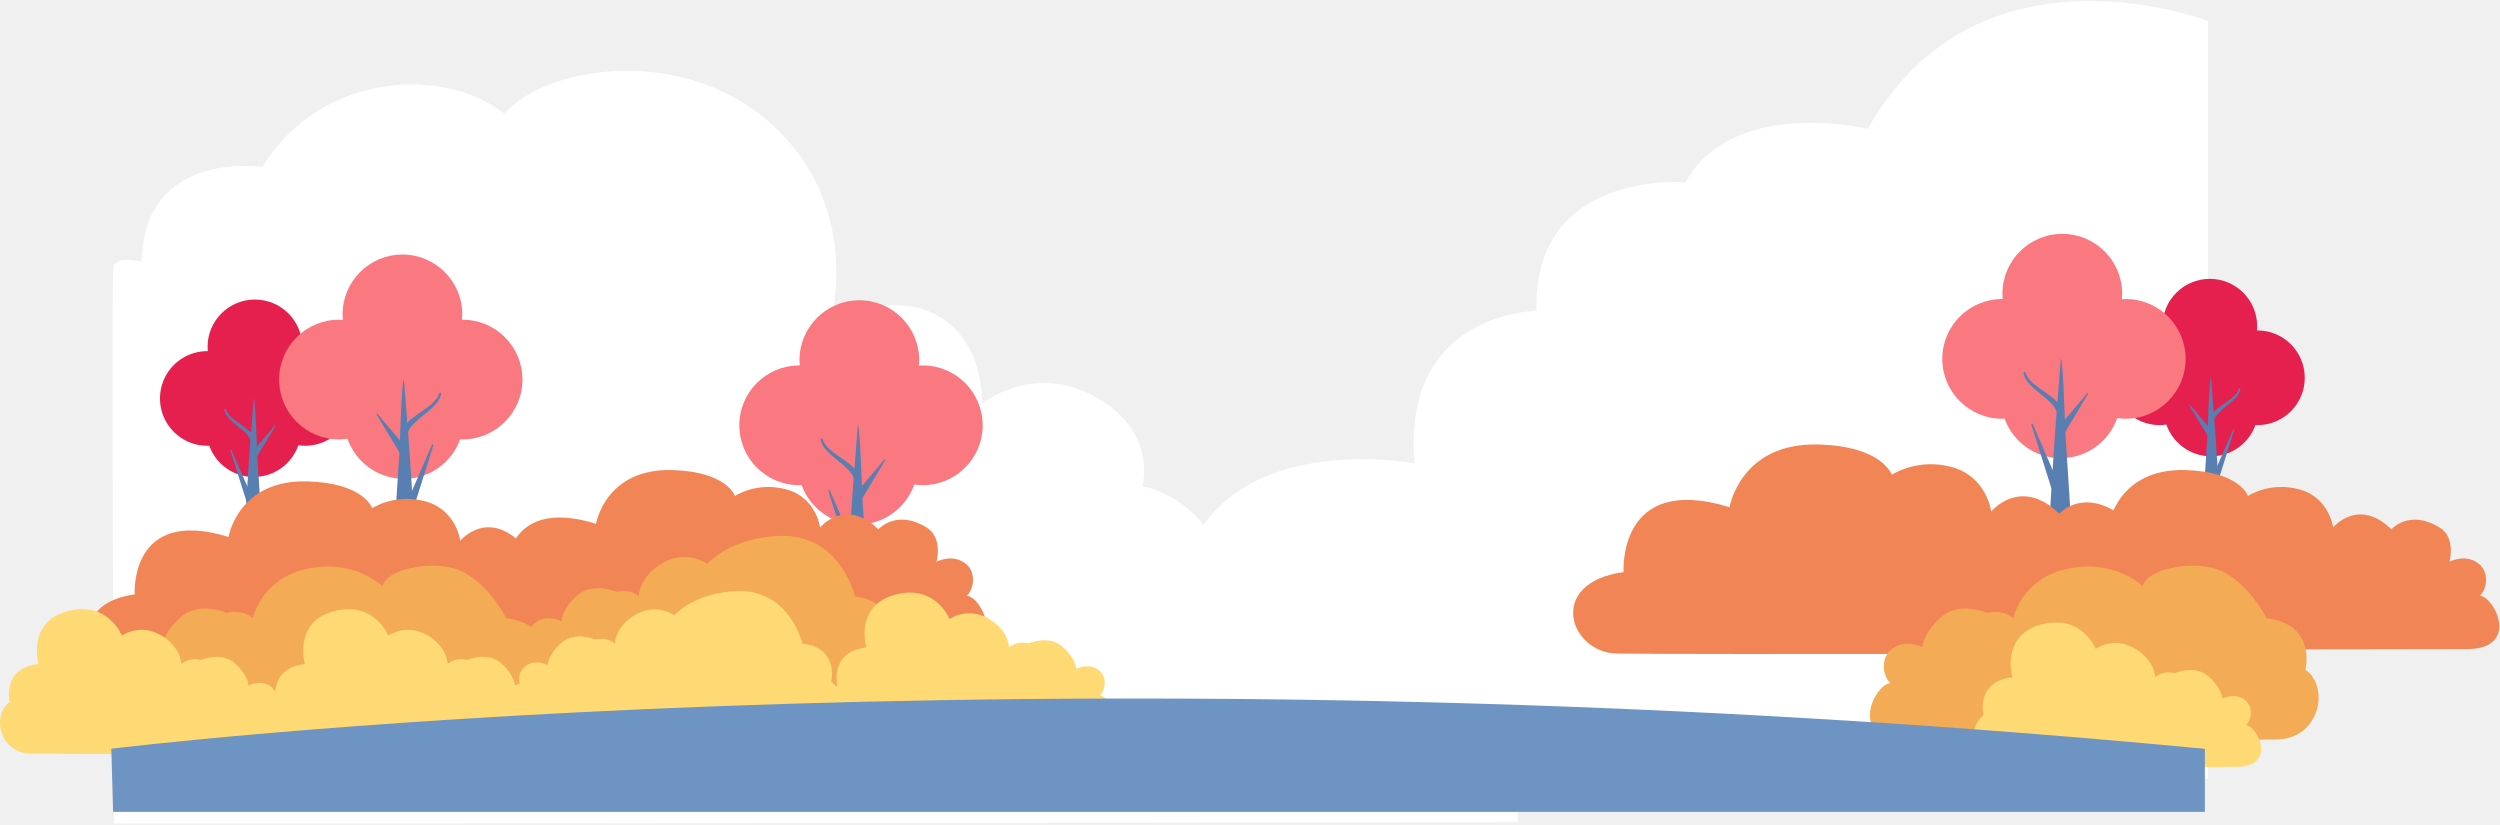
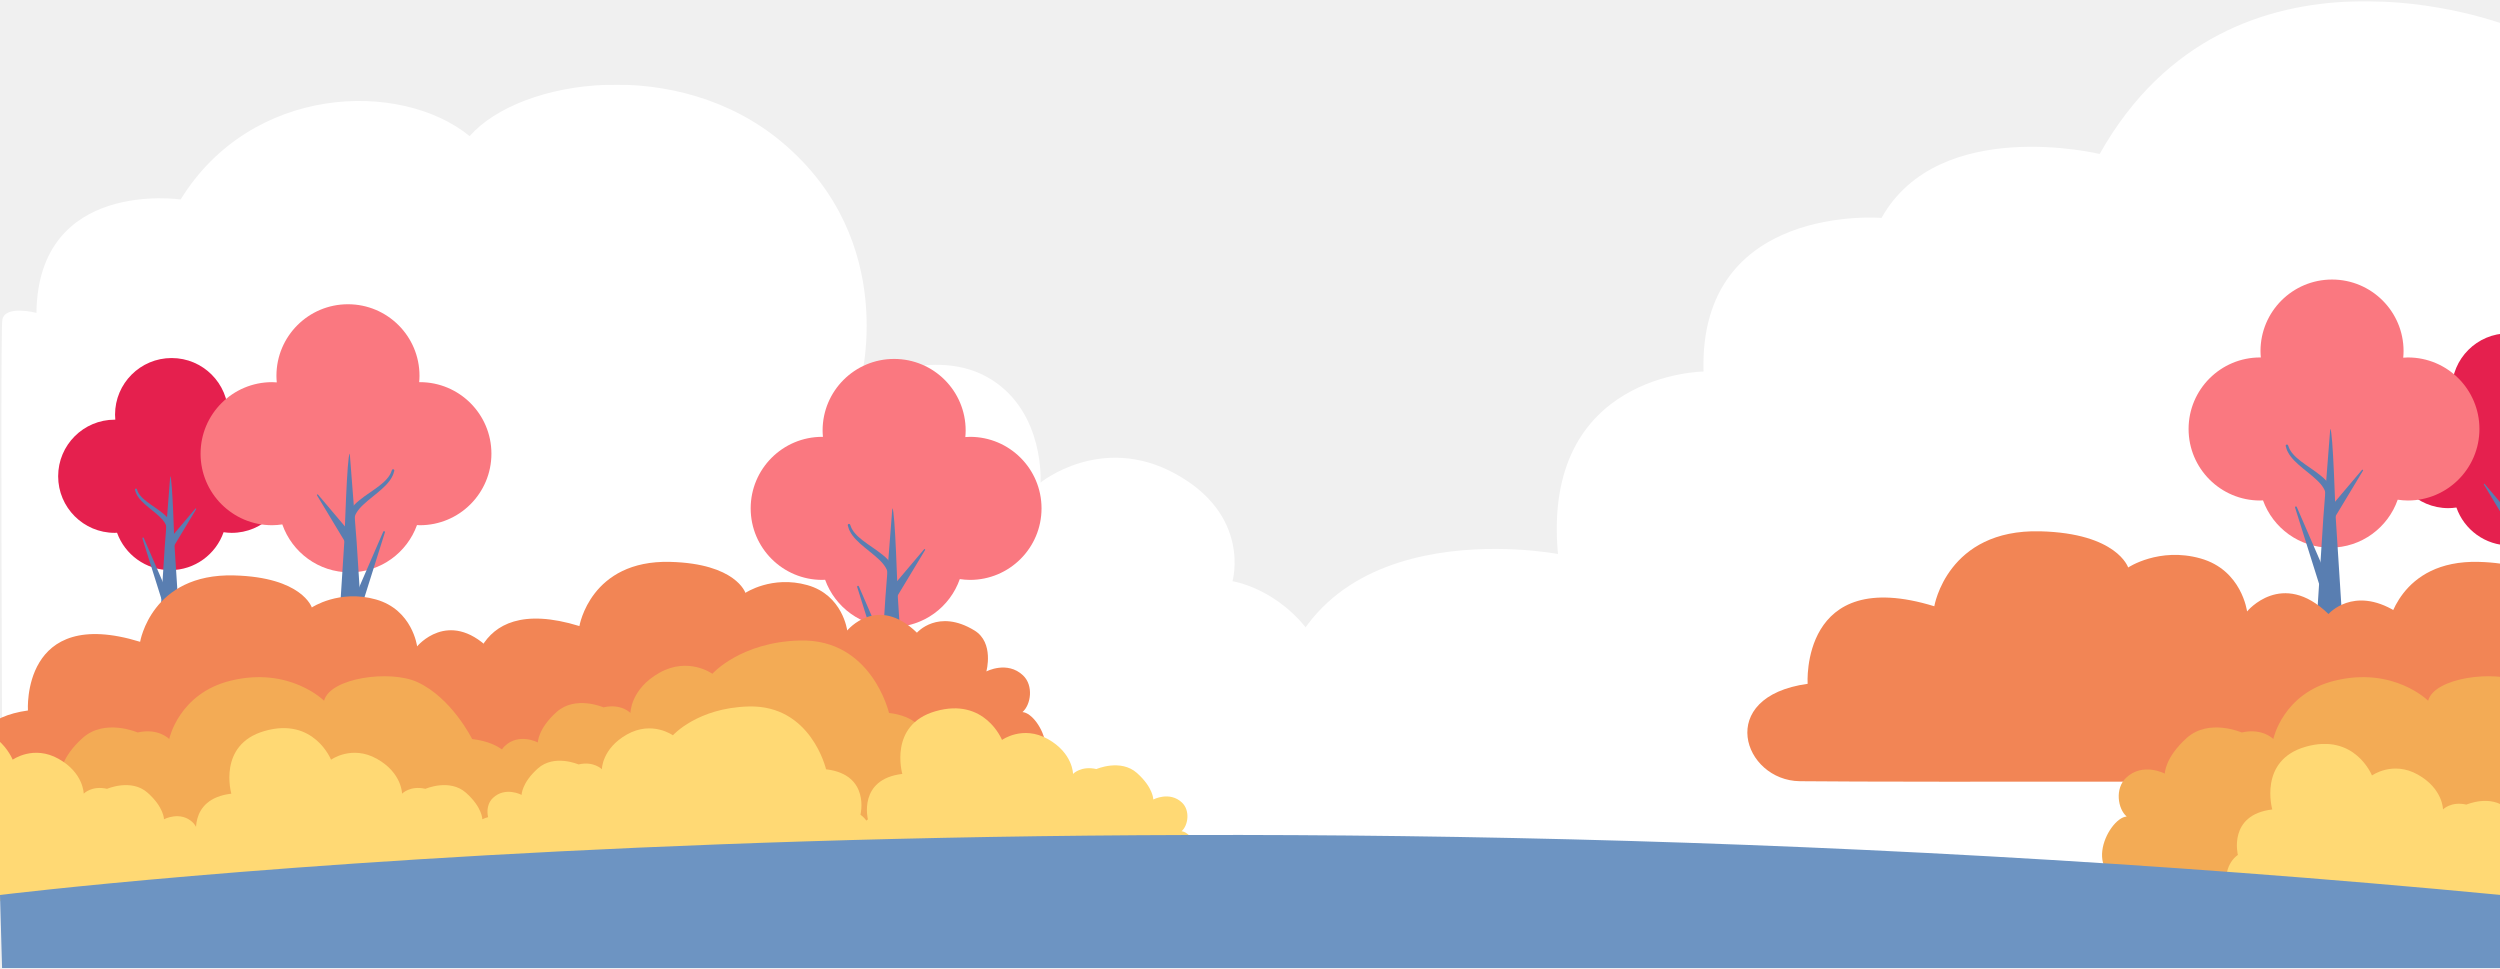
- <svg xmlns="http://www.w3.org/2000/svg" xmlns:xlink="http://www.w3.org/1999/xlink" width="2448" height="807" viewBox="0 0 2448 807">
+ <svg xmlns="http://www.w3.org/2000/svg" xmlns:xlink="http://www.w3.org/1999/xlink" width="2048px" height="793px" viewBox="0 0 2048 793" version="1.1">
  <defs>
-     <path id="prefix__a" d="M0.488 0.465L1114.15 0.465 1114.15 762.204 0.488 762.204z" />
-     <path id="prefix__c" d="M0 0.813L1378.603 0.813 1378.603 738 0 738z" />
-     <path id="prefix__e" d="M0 0.251L281.408 0.251 281.408 142.07 0 142.07z" />
-     <path id="prefix__g" d="M0.734 0.181L282.142 0.181 282.142 142 0.734 142z" />
+     <rect id="path-1" x="0" y="0" width="2048" height="793" />
+     <polygon id="path-3" points="0.488 0.465 1114.15 0.465 1114.15 762.204 0.488 762.204" />
+     <polygon id="path-5" points="0 0.813 1378.603 0.813 1378.603 738 0 738" />
+     <polygon id="path-7" points="0 0.251 281.408 0.251 281.408 142.07 0 142.07" />
+     <polygon id="path-9" points="0.734 0.181 282.142 0.181 282.142 142 0.734 142" />
  </defs>
-   <g fill="none" fill-rule="evenodd">
-     <g>
-       <g transform="translate(110) translate(938 .535)">
-         <mask id="prefix__b" fill="#fff">
-           <use xlink:href="#prefix__a" />
-         </mask>
-         <path fill="#FFF" d="M1114.15 20.102s-224.733-87.077-333.11 105.5c0 0-131.534-31.808-178.69 52.384 0 0-149.75-12.498-145.825 125.844 0 0-132.835 1.134-119.238 149.49 0 0-214.04-41.31-233.918 135.949 0 0-119.908 1.464-100.822 95.433l26.572 76.053 1085.031 1.449V20.102z" mask="url(#prefix__b)" />
-       </g>
-       <g transform="translate(110) translate(0 68.535)">
-         <mask id="prefix__d" fill="#fff">
-           <use xlink:href="#prefix__c" />
-         </mask>
-         <path fill="#FFF" d="M1242.567 475.776c-67.687-35.834-137.364-37.825-169.179-24.073-27.274-38.576-64.742-44.087-64.742-44.087s15.716-53.947-47.033-88.174c-60.619-33.065-110.199 7.348-110.199 7.348s3.656-56.946-40.431-84.5c-46.236-28.898-107.552 3.674-107.552 3.674s33.478-116.584-64.07-198.206c-84.593-70.781-213.678-52.423-255.614-4.794C326.977-3.182 205.016.717 146.974 94.874c0 0-116.792-17.254-118.119 92.902 0 0-25.217-6.635-27.871 5.309C-1.67 205.03 1.886 738 1.886 738h313.216l1060.847-1.433 2.654-123.212s-51.401-92.773-136.036-137.58" mask="url(#prefix__d)" />
+   <g id="Page-1" stroke="none" stroke-width="1" fill="none" fill-rule="evenodd">
+     <g id="bg" transform="translate(-2080, -1024)">
+       <g id="bg_grove_web" transform="translate(2080, 1024)">
+         <g id="bg">
+           <mask id="mask-2" fill="white">
+             <use xlink:href="#path-1" />
+           </mask>
+           <g id="Mask" />
+           <g mask="url(#mask-2)">
+             <g transform="translate(-109, 0)">
+               <g id="-img/natural/cloud_big/web" fill="none" transform="translate(110, 0)" stroke-width="1">
+                 <g id="-cloud_big">
+                   <g id="Group-3" transform="translate(938, 0.535)">
+                     <mask id="mask-4" fill="white">
+                       <use xlink:href="#path-3" />
+                     </mask>
+                     <g id="Clip-2" />
+                     <path d="M1114.15,20.102 C1114.15,20.102 889.417,-66.975 781.04,125.603 C781.04,125.603 649.506,93.794 602.35,177.986 C602.35,177.986 452.6,165.488 456.525,303.83 C456.525,303.83 323.69,304.964 337.287,453.321 C337.287,453.321 123.247,412.011 103.369,589.269 C103.369,589.269 -16.539,590.733 2.547,684.702 L29.119,760.755 L1114.15,762.204 L1114.15,20.102 Z" id="Fill-1" fill="#FFFFFF" mask="url(#mask-4)" />
+                   </g>
+                   <g id="Group-6" transform="translate(0, 68.535)">
+                     <mask id="mask-6" fill="white">
+                       <use xlink:href="#path-5" />
+                     </mask>
+                     <g id="Clip-5" />
+                     <path d="M1242.567,475.776 C1174.88,439.942 1105.203,437.951 1073.388,451.703 C1046.114,413.127 1008.646,407.616 1008.646,407.616 C1008.646,407.616 1024.362,353.669 961.613,319.442 C900.994,286.377 851.414,326.79 851.414,326.79 C851.414,326.79 855.07,269.844 810.983,242.29 C764.747,213.392 703.431,245.964 703.431,245.964 C703.431,245.964 736.909,129.38 639.361,47.758 C554.768,-23.023 425.683,-4.665 383.747,42.964 C326.977,-3.182 205.016,0.717 146.974,94.874 C146.974,94.874 30.182,77.62 28.855,187.776 C28.855,187.776 3.638,181.141 0.984,193.085 C-1.67,205.03 1.886,738.001 1.886,738.001 L315.102,738.001 L1375.949,736.568 L1378.603,613.356 C1378.603,613.356 1327.202,520.583 1242.567,475.776" id="Fill-4" fill="#FFFFFF" mask="url(#mask-6)" />
+                   </g>
+                 </g>
+               </g>
+               <g id="img/natural/grove/web" fill="none" transform="translate(0, 229)" stroke-width="1">
+                 <g id="grove">
+                   <path d="M202.999,114.796 C203.154,114.796 203.304,114.817 203.459,114.817 C203.338,113.448 203.249,112.066 203.249,110.661 C203.249,85.057 224.005,64.301 249.609,64.301 C275.213,64.301 295.969,85.057 295.969,110.661 C295.969,112.109 295.883,113.533 295.753,114.947 C296.759,114.885 297.761,114.796 298.781,114.796 C324.385,114.796 345.141,135.552 345.141,161.155 C345.141,186.759 324.385,207.515 298.781,207.515 C296.53,207.515 294.333,207.299 292.167,206.988 C285.845,225.068 268.681,238.059 248.442,238.059 C228.365,238.059 211.322,225.275 204.876,207.42 C204.248,207.445 203.633,207.515 202.999,207.515 C177.395,207.515 156.64,186.759 156.64,161.155 C156.64,135.552 177.395,114.796 202.999,114.796" id="Fill-1" fill="#E5204E" />
+                   <path d="M252.008,218.642 L258.987,327.532 C259.098,329.029 258.239,330.24 257.072,330.24 L238.913,330.24 C237.743,330.24 236.884,329.029 236.995,327.532 L243.971,218.642 C244.148,217.145 248.442,161.156 248.442,161.156 C250.236,161.156 251.834,217.145 252.008,218.642" id="Fill-3" fill="#597EB1" />
+                   <path d="M247.129,258.745 L226.74,211.682 C226.614,211.383 226.272,211.247 225.974,211.377 C225.697,211.497 225.561,211.808 225.65,212.087 L241.041,261.016 C241.58,262.727 243.406,263.679 245.118,263.14 C246.834,262.6 247.785,260.774 247.246,259.062 C247.211,258.954 247.17,258.847 247.129,258.745" id="Fill-5" fill="#597EB1" />
+                   <path d="M251.273,218.686 L269.689,188.139 C269.806,187.946 269.743,187.695 269.549,187.578 C269.378,187.473 269.157,187.514 269.03,187.664 L245.998,214.9 C244.836,216.273 245.007,218.331 246.38,219.492 C247.753,220.652 249.808,220.481 250.972,219.108 C251.08,218.978 251.188,218.826 251.273,218.686" id="Fill-7" fill="#597EB1" />
+                   <path d="M250.408,204.138 C250.408,204.138 250.294,203.466 250.091,202.286 C250.078,201.783 249.622,200.723 249.263,199.756 C248.905,198.653 248.249,197.905 247.637,196.871 C246.283,195.007 244.47,193.132 242.392,191.478 C240.341,189.756 238.054,188.196 235.804,186.62 C233.549,185.067 231.317,183.532 229.332,181.996 C228.336,181.233 227.427,180.45 226.563,179.701 C225.79,178.893 224.918,178.211 224.35,177.428 C223.735,176.676 223.124,176.007 222.768,175.313 C222.382,174.641 221.947,174.082 221.807,173.543 C221.408,172.5 221.179,171.908 221.179,171.908 L221.116,171.745 C220.958,171.334 220.495,171.124 220.08,171.283 C219.683,171.435 219.477,171.867 219.595,172.263 C219.595,172.263 219.804,172.963 220.165,174.188 C220.299,174.831 220.717,175.478 221.103,176.274 C221.462,177.101 222.061,177.875 222.682,178.76 C223.269,179.682 224.113,180.453 224.899,181.398 C225.749,182.253 226.655,183.16 227.63,184.03 C229.576,185.78 231.735,187.508 233.86,189.223 C235.969,190.942 238.087,192.635 239.84,194.35 C241.657,196.031 243.052,197.756 243.997,199.275 C244.358,200.042 244.903,200.793 244.971,201.323 C245.106,201.941 245.401,202.182 245.401,202.899 C245.512,204.091 245.576,204.773 245.576,204.773 C245.703,206.111 246.888,207.097 248.229,206.973 C249.567,206.849 250.554,205.663 250.43,204.323 C250.424,204.265 250.414,204.196 250.408,204.138" id="Fill-9" fill="#597EB1" />
+                   <path d="M452.973,84.064 C452.776,84.064 452.587,84.091 452.392,84.091 C452.543,82.361 452.656,80.614 452.656,78.838 C452.656,46.474 426.421,20.239 394.058,20.239 C361.695,20.239 335.459,46.474 335.459,78.838 C335.459,80.668 335.568,82.469 335.732,84.255 C334.461,84.175 333.195,84.064 331.905,84.064 C299.541,84.064 273.307,110.299 273.307,142.662 C273.307,175.025 299.541,201.261 331.905,201.261 C334.75,201.261 337.528,200.988 340.265,200.595 C348.257,223.447 369.951,239.868 395.533,239.868 C420.91,239.868 442.452,223.708 450.6,201.139 C451.393,201.172 452.171,201.261 452.973,201.261 C485.335,201.261 511.571,175.025 511.571,142.662 C511.571,110.299 485.335,84.064 452.973,84.064" id="Fill-11" fill="#FA7880" />
+                   <path d="M391.024,215.324 L382.203,352.96 C382.063,354.851 383.149,356.383 384.624,356.383 L407.577,356.383 C409.055,356.383 410.141,354.851 410.002,352.96 L401.184,215.324 C400.96,213.431 395.533,142.662 395.533,142.662 C393.264,142.662 391.245,213.431 391.024,215.324" id="Fill-13" fill="#597EB1" />
+                   <path d="M397.192,266.015 L422.963,206.527 C423.123,206.15 423.555,205.978 423.932,206.142 C424.281,206.294 424.454,206.687 424.341,207.039 L404.887,268.884 C404.206,271.048 401.897,272.251 399.733,271.57 C397.565,270.888 396.362,268.579 397.045,266.415 C397.088,266.28 397.14,266.143 397.192,266.015" id="Fill-15" fill="#597EB1" />
+                   <path d="M391.954,215.38 L368.677,176.769 C368.528,176.525 368.608,176.207 368.853,176.06 C369.069,175.927 369.35,175.98 369.511,176.168 L398.623,210.595 C400.09,212.33 399.874,214.931 398.139,216.398 C396.403,217.864 393.806,217.649 392.335,215.913 C392.199,215.749 392.062,215.556 391.954,215.38" id="Fill-17" fill="#597EB1" />
+                   <path d="M393.048,196.992 C393.048,196.992 393.192,196.142 393.448,194.651 C393.465,194.014 394.041,192.676 394.494,191.453 C394.947,190.058 395.777,189.113 396.55,187.806 C398.262,185.449 400.554,183.081 403.18,180.989 C405.773,178.812 408.662,176.841 411.508,174.848 C414.358,172.886 417.179,170.945 419.688,169.005 C420.946,168.04 422.096,167.05 423.187,166.103 C424.164,165.082 425.267,164.22 425.984,163.23 C426.762,162.28 427.534,161.434 427.984,160.556 C428.473,159.707 429.022,159.002 429.198,158.32 C429.703,157.002 429.991,156.253 429.991,156.253 L430.071,156.048 C430.272,155.527 430.858,155.263 431.382,155.463 C431.883,155.655 432.144,156.2 431.995,156.701 C431.995,156.701 431.731,157.587 431.275,159.135 C431.106,159.948 430.577,160.765 430.088,161.771 C429.635,162.817 428.877,163.795 428.092,164.914 C427.351,166.08 426.284,167.054 425.29,168.248 C424.216,169.33 423.07,170.476 421.84,171.574 C419.379,173.787 416.65,175.971 413.964,178.139 C411.299,180.311 408.622,182.452 406.405,184.62 C404.11,186.744 402.346,188.925 401.152,190.844 C400.694,191.814 400.005,192.763 399.921,193.433 C399.748,194.215 399.376,194.519 399.376,195.425 C399.235,196.931 399.155,197.794 399.155,197.794 C398.995,199.485 397.496,200.731 395.801,200.575 C394.11,200.419 392.863,198.92 393.02,197.224 C393.027,197.152 393.04,197.064 393.048,196.992" id="Fill-19" fill="#597EB1" />
+                   <path d="M782.555,128.857 C782.751,128.857 782.94,128.885 783.136,128.885 C782.984,127.153 782.871,125.406 782.871,123.629 C782.871,91.267 809.107,65.032 841.47,65.032 C873.832,65.032 900.068,91.267 900.068,123.629 C900.068,125.462 899.959,127.261 899.795,129.048 C901.066,128.969 902.332,128.857 903.622,128.857 C935.986,128.857 962.221,155.091 962.221,187.456 C962.221,219.817 935.986,246.053 903.622,246.053 C900.778,246.053 898,245.78 895.263,245.387 C887.271,268.24 865.576,284.661 839.995,284.661 C814.618,284.661 793.076,268.5 784.928,245.933 C784.134,245.964 783.357,246.053 782.555,246.053 C750.192,246.053 723.957,219.817 723.957,187.456 C723.957,155.091 750.192,128.857 782.555,128.857" id="Fill-21" fill="#FA7880" />
+                   <path d="M844.503,260.116 L853.325,397.752 C853.465,399.643 852.379,401.175 850.904,401.175 L827.951,401.175 C826.473,401.175 825.386,399.643 825.526,397.752 L834.344,260.116 C834.568,258.224 839.995,187.455 839.995,187.455 C842.263,187.455 844.283,258.224 844.503,260.116" id="Fill-23" fill="#597EB1" />
+                   <path d="M838.335,310.807 L812.565,251.32 C812.405,250.943 811.973,250.77 811.596,250.935 C811.247,251.087 811.074,251.48 811.187,251.832 L830.641,313.677 C831.321,315.841 833.63,317.043 835.795,316.363 C837.963,315.681 839.165,313.372 838.483,311.208 C838.439,311.072 838.388,310.936 838.335,310.807" id="Fill-25" fill="#597EB1" />
+                   <path d="M843.575,260.172 L866.852,221.561 C867,221.317 866.92,221 866.676,220.852 C866.459,220.72 866.179,220.772 866.018,220.96 L836.905,255.387 C835.439,257.122 835.655,259.724 837.39,261.191 C839.126,262.657 841.722,262.441 843.194,260.705 C843.33,260.541 843.467,260.349 843.575,260.172" id="Fill-27" fill="#597EB1" />
+                   <path d="M842.48,241.785 C842.48,241.785 842.335,240.934 842.08,239.444 C842.063,238.806 841.486,237.468 841.033,236.246 C840.581,234.85 839.751,233.905 838.977,232.598 C837.266,230.242 834.973,227.873 832.348,225.781 C829.755,223.605 826.866,221.633 824.02,219.641 C821.17,217.678 818.349,215.738 815.84,213.798 C814.582,212.832 813.431,211.843 812.341,210.896 C811.363,209.874 810.261,209.013 809.543,208.022 C808.766,207.073 807.993,206.227 807.544,205.349 C807.055,204.5 806.506,203.794 806.33,203.113 C805.825,201.795 805.536,201.045 805.536,201.045 L805.456,200.841 C805.255,200.32 804.67,200.056 804.146,200.256 C803.644,200.448 803.384,200.993 803.532,201.494 C803.532,201.494 803.796,202.38 804.253,203.927 C804.421,204.74 804.951,205.557 805.44,206.563 C805.893,207.61 806.65,208.588 807.436,209.706 C808.177,210.872 809.243,211.847 810.237,213.041 C811.311,214.122 812.458,215.268 813.688,216.367 C816.149,218.579 818.878,220.764 821.563,222.931 C824.228,225.103 826.906,227.244 829.122,229.412 C831.418,231.536 833.182,233.717 834.376,235.637 C834.834,236.606 835.523,237.556 835.607,238.225 C835.779,239.007 836.152,239.311 836.152,240.218 C836.293,241.724 836.373,242.586 836.373,242.586 C836.533,244.277 838.032,245.523 839.727,245.367 C841.418,245.211 842.665,243.712 842.508,242.016 C842.501,241.944 842.488,241.856 842.48,241.785" id="Fill-29" fill="#597EB1" />
+                   <path d="M2210.461,94.556 C2210.305,94.556 2210.156,94.578 2210.001,94.578 C2210.121,93.208 2210.21,91.827 2210.21,90.421 C2210.21,64.818 2189.454,44.062 2163.851,44.062 C2138.247,44.062 2117.491,64.818 2117.491,90.421 C2117.491,91.87 2117.576,93.294 2117.706,94.708 C2116.701,94.645 2115.699,94.556 2114.679,94.556 C2089.074,94.556 2068.318,115.312 2068.318,140.916 C2068.318,166.52 2089.074,187.276 2114.679,187.276 C2116.93,187.276 2119.127,187.06 2121.293,186.749 C2127.615,204.829 2144.778,217.82 2165.018,217.82 C2185.095,217.82 2202.138,205.035 2208.584,187.18 C2209.211,187.205 2209.826,187.276 2210.461,187.276 C2236.065,187.276 2256.82,166.52 2256.82,140.916 C2256.82,115.312 2236.065,94.556 2210.461,94.556" id="Fill-31" fill="#E5204E" />
+                   <path d="M2161.451,198.401 L2154.472,307.292 C2154.361,308.788 2155.221,310 2156.388,310 L2174.547,310 C2175.717,310 2176.576,308.788 2176.465,307.292 L2169.489,198.401 C2169.311,196.905 2165.018,140.916 2165.018,140.916 C2163.223,140.916 2161.626,196.905 2161.451,198.401" id="Fill-33" fill="#597EB1" />
+                   <path d="M2166.331,238.505 L2186.719,191.442 C2186.846,191.144 2187.188,191.007 2187.486,191.138 C2187.762,191.258 2187.898,191.568 2187.81,191.848 L2172.419,240.776 C2171.88,242.488 2170.054,243.44 2168.341,242.901 C2166.626,242.361 2165.675,240.534 2166.214,238.822 C2166.248,238.715 2166.29,238.607 2166.331,238.505" id="Fill-35" fill="#597EB1" />
+                   <path d="M2162.186,198.445 L2143.77,167.898 C2143.653,167.705 2143.716,167.455 2143.91,167.338 C2144.081,167.233 2144.303,167.274 2144.43,167.424 L2167.462,194.66 C2168.623,196.033 2168.452,198.091 2167.079,199.251 C2165.706,200.412 2163.651,200.24 2162.488,198.867 C2162.379,198.737 2162.272,198.585 2162.186,198.445" id="Fill-37" fill="#597EB1" />
+                   <path d="M2163.052,183.899 C2163.052,183.899 2163.166,183.226 2163.368,182.047 C2163.381,181.543 2163.838,180.483 2164.197,179.517 C2164.555,178.413 2165.211,177.666 2165.823,176.631 C2167.177,174.767 2168.99,172.893 2171.068,171.238 C2173.118,169.516 2175.405,167.957 2177.656,166.38 C2179.91,164.827 2182.143,163.292 2184.127,161.756 C2185.123,160.994 2186.033,160.21 2186.896,159.462 C2187.669,158.654 2188.541,157.97 2189.109,157.188 C2189.724,156.436 2190.336,155.768 2190.691,155.073 C2191.078,154.4 2191.512,153.843 2191.652,153.304 C2192.052,152.261 2192.28,151.668 2192.28,151.668 L2192.343,151.506 C2192.501,151.094 2192.964,150.885 2193.38,151.043 C2193.777,151.196 2193.983,151.626 2193.865,152.023 C2193.865,152.023 2193.656,152.724 2193.294,153.947 C2193.161,154.59 2192.742,155.238 2192.356,156.035 C2191.997,156.862 2191.399,157.635 2190.777,158.519 C2190.19,159.442 2189.347,160.213 2188.561,161.159 C2187.71,162.013 2186.804,162.921 2185.83,163.79 C2183.883,165.541 2181.724,167.268 2179.6,168.983 C2177.491,170.702 2175.373,172.394 2173.619,174.111 C2171.803,175.792 2170.407,177.516 2169.463,179.035 C2169.102,179.802 2168.556,180.554 2168.489,181.083 C2168.353,181.702 2168.058,181.942 2168.058,182.659 C2167.948,183.851 2167.884,184.532 2167.884,184.532 C2167.757,185.871 2166.572,186.857 2165.23,186.733 C2163.892,186.609 2162.906,185.423 2163.03,184.083 C2163.035,184.025 2163.045,183.957 2163.052,183.899" id="Fill-39" fill="#597EB1" />
+                   <path d="M1960.487,63.824 C1960.683,63.824 1960.872,63.852 1961.068,63.852 C1960.916,62.121 1960.803,60.374 1960.803,58.598 C1960.803,26.235 1987.039,0 2019.402,0 C2051.764,0 2078,26.235 2078,58.598 C2078,60.429 2077.891,62.229 2077.727,64.016 C2078.998,63.936 2080.264,63.824 2081.554,63.824 C2113.918,63.824 2140.153,90.059 2140.153,122.423 C2140.153,154.785 2113.918,181.02 2081.554,181.02 C2078.71,181.02 2075.931,180.748 2073.194,180.355 C2065.203,203.208 2043.508,219.628 2017.926,219.628 C1992.55,219.628 1971.008,203.469 1962.859,180.9 C1962.066,180.932 1961.289,181.02 1960.487,181.02 C1928.124,181.02 1901.888,154.785 1901.888,122.423 C1901.888,90.059 1928.124,63.824 1960.487,63.824" id="Fill-41" fill="#FA7880" />
+                   <path d="M2022.435,195.084 L2031.256,332.721 C2031.397,334.612 2030.311,336.143 2028.835,336.143 L2005.883,336.143 C2004.405,336.143 2003.318,334.612 2003.458,332.721 L2012.276,195.084 C2012.499,193.192 2017.926,122.423 2017.926,122.423 C2020.195,122.423 2022.215,193.192 2022.435,195.084" id="Fill-43" fill="#597EB1" />
+                   <path d="M2016.267,245.774 L1990.497,186.287 C1990.337,185.911 1989.904,185.738 1989.528,185.903 C1989.178,186.054 1989.006,186.447 1989.119,186.799 L2008.573,248.644 C2009.253,250.809 2011.562,252.011 2013.727,251.331 C2015.895,250.649 2017.097,248.339 2016.415,246.175 C2016.371,246.04 2016.32,245.904 2016.267,245.774" id="Fill-45" fill="#597EB1" />
+                   <path d="M2021.505,195.14 L2044.782,156.53 C2044.931,156.286 2044.851,155.968 2044.607,155.82 C2044.39,155.688 2044.109,155.74 2043.948,155.928 L2014.836,190.355 C2013.369,192.091 2013.586,194.692 2015.321,196.159 C2017.057,197.625 2019.653,197.41 2021.124,195.673 C2021.261,195.509 2021.397,195.317 2021.505,195.14" id="Fill-47" fill="#597EB1" />
+                   <path d="M2020.412,176.753 C2020.412,176.753 2020.267,175.902 2020.011,174.412 C2019.995,173.774 2019.418,172.436 2018.965,171.214 C2018.513,169.818 2017.683,168.873 2016.909,167.566 C2015.198,165.21 2012.905,162.841 2010.28,160.749 C2007.687,158.573 2004.798,156.602 2001.952,154.609 C1999.102,152.646 1996.281,150.706 1993.772,148.766 C1992.514,147.8 1991.363,146.811 1990.273,145.864 C1989.295,144.843 1988.193,143.981 1987.475,142.99 C1986.698,142.041 1985.925,141.195 1985.475,140.317 C1984.986,139.468 1984.438,138.763 1984.262,138.081 C1983.757,136.763 1983.468,136.013 1983.468,136.013 L1983.388,135.809 C1983.187,135.288 1982.602,135.024 1982.077,135.224 C1981.576,135.416 1981.315,135.961 1981.464,136.462 C1981.464,136.462 1981.728,137.348 1982.185,138.895 C1982.353,139.708 1982.883,140.525 1983.372,141.531 C1983.824,142.578 1984.582,143.556 1985.367,144.674 C1986.109,145.84 1987.175,146.815 1988.169,148.009 C1989.243,149.091 1990.39,150.236 1991.62,151.335 C1994.081,153.547 1996.809,155.732 1999.495,157.899 C2002.16,160.072 2004.838,162.212 2007.054,164.38 C2009.35,166.505 2011.114,168.685 2012.308,170.605 C2012.765,171.574 2013.454,172.524 2013.539,173.193 C2013.711,173.975 2014.084,174.279 2014.084,175.186 C2014.224,176.692 2014.304,177.554 2014.304,177.554 C2014.465,179.245 2015.963,180.491 2017.658,180.335 C2019.35,180.179 2020.597,178.681 2020.44,176.984 C2020.433,176.913 2020.42,176.825 2020.412,176.753" id="Fill-49" fill="#597EB1" />
+                   <path d="M583.657,283.87 C583.657,283.87 592.64,229.608 657.994,231.29 C711.955,232.679 719.639,256.674 719.639,256.674 C719.639,256.674 741.314,242.145 770.406,250.328 C799.416,258.486 803.042,287.496 803.042,287.496 C803.042,287.496 827.518,257.58 860.154,289.309 C860.154,289.309 877.435,269.249 907.295,287.496 C923.612,297.468 917.021,321.047 917.021,321.047 C917.021,321.047 934.116,312.01 947.071,324.283 C955.855,332.604 953.544,348.323 946.609,354.333 C961.402,355.258 986.367,406.573 934.127,406.573 C934.127,406.573 562.257,407.421 489.376,406.573 C449.618,406.111 429.544,347.328 494.815,338.263 C494.815,338.263 489.376,254.86 583.657,283.87" id="Fill-51" fill="#F28555" />
+                   <path d="M223.783,296.765 C223.783,296.765 233.075,240.639 300.674,242.379 C356.489,243.815 364.436,268.634 364.436,268.634 C364.436,268.634 386.856,253.607 416.947,262.071 C446.954,270.509 450.705,300.516 450.705,300.516 C450.705,300.516 476.022,269.572 509.779,302.391 C509.779,302.391 527.654,281.642 558.539,300.516 C575.418,310.83 568.599,335.219 568.599,335.219 C568.599,335.219 586.282,325.871 599.682,338.567 C608.767,347.174 606.377,363.432 599.204,369.649 C614.506,370.605 640.328,423.684 586.293,423.684 C586.293,423.684 201.646,424.561 126.262,423.684 C85.138,423.205 64.375,362.404 131.888,353.027 C131.888,353.027 126.262,266.759 223.783,296.765" id="Fill-53" fill="#F28555" />
+                   <path d="M2065.181,283.87 C2065.181,283.87 2074.164,229.608 2139.518,231.29 C2193.479,232.679 2201.163,256.674 2201.163,256.674 C2201.163,256.674 2222.838,242.145 2251.93,250.328 C2280.94,258.486 2284.566,287.496 2284.566,287.496 C2284.566,287.496 2309.042,257.58 2341.678,289.309 C2341.678,289.309 2358.959,269.249 2388.819,287.496 C2405.136,297.468 2398.545,321.047 2398.545,321.047 C2398.545,321.047 2415.64,312.01 2428.595,324.283 C2437.379,332.604 2435.068,348.323 2428.132,354.333 C2442.926,355.258 2467.891,406.573 2415.651,406.573 C2415.651,406.573 2043.781,407.421 1970.9,406.573 C1931.142,406.111 1911.068,347.328 1976.339,338.263 C1976.339,338.263 1970.9,254.86 2065.181,283.87" id="Fill-55" fill="#F28555" />
+                   <path d="M1693.578,267.654 C1693.578,267.654 1704.07,204.282 1780.397,206.246 C1843.419,207.868 1852.393,235.891 1852.393,235.891 C1852.393,235.891 1877.708,218.925 1911.683,228.48 C1945.564,238.008 1949.8,271.889 1949.8,271.889 C1949.8,271.889 1978.387,236.95 2016.502,274.007 C2016.502,274.007 2036.685,250.578 2071.557,271.889 C2090.615,283.536 2082.917,311.073 2082.917,311.073 C2082.917,311.073 2102.883,300.519 2118.013,314.853 C2128.271,324.572 2125.572,342.929 2117.473,349.949 C2134.751,351.028 2163.907,410.961 2102.894,410.961 C2102.894,410.961 1668.584,411.951 1583.467,410.961 C1537.032,410.422 1513.588,341.768 1589.819,331.18 C1589.819,331.18 1583.467,233.774 1693.578,267.654" id="Fill-57" fill="#F28555" />
+                   <path d="M495.772,376.422 C495.772,376.422 479.092,342.691 450.881,329.761 C428.57,319.534 379.389,326.181 374.48,345.041 C374.48,345.041 346.27,316.831 298.078,328.585 C255.411,338.991 247.63,376.422 247.63,376.422 C247.63,376.422 238.84,367.145 221.751,371.051 C221.751,371.051 194.893,359.332 176.827,375.445 C158.759,391.56 158.759,404.743 158.759,404.743 C158.759,404.743 140.703,395.198 127.02,408.162 C117.742,416.951 120.183,433.554 127.508,439.901 C111.882,440.878 85.514,495.079 140.692,495.079 C140.692,495.079 428.56,495.975 505.539,495.079 C547.532,494.591 558.275,444.296 533.86,426.717 C533.86,426.717 545.09,382.281 495.772,376.422" id="Fill-59" fill="#F3AB55" />
+                   <path d="M2219.433,376.422 C2219.433,376.422 2202.752,342.691 2174.542,329.761 C2152.231,319.534 2103.05,326.181 2098.14,345.041 C2098.14,345.041 2069.93,316.831 2021.738,328.585 C1979.072,338.991 1971.29,376.422 1971.29,376.422 C1971.29,376.422 1962.501,367.145 1945.411,371.051 C1945.411,371.051 1918.554,359.332 1900.487,375.445 C1882.419,391.56 1882.419,404.743 1882.419,404.743 C1882.419,404.743 1864.364,395.198 1850.68,408.162 C1841.403,416.951 1843.844,433.554 1851.168,439.901 C1835.542,440.878 1809.174,495.079 1864.353,495.079 C1864.353,495.079 2152.22,495.975 2229.199,495.079 C2271.193,494.591 2281.935,444.296 2257.52,426.717 C2257.52,426.717 2268.751,382.281 2219.433,376.422" id="Fill-61" fill="#F3AB55" />
+                   <path d="M837.274,355.048 C837.274,355.048 823.189,294.185 764.268,295.701 C715.618,296.953 692.571,322.954 692.571,322.954 C692.571,322.954 672.981,308.782 649.224,322.12 C625.466,335.458 625.466,355.048 625.466,355.048 C625.466,355.048 617.963,347.128 603.376,350.463 C603.376,350.463 580.452,340.46 565.03,354.214 C549.608,367.969 549.608,379.222 549.608,379.222 C549.608,379.222 534.196,371.075 522.516,382.14 C514.597,389.643 516.681,403.814 522.933,409.232 C509.595,410.066 487.087,456.33 534.186,456.33 C534.186,456.33 779.904,457.095 845.61,456.33 C881.455,455.914 890.625,412.984 869.785,397.979 C869.785,397.979 879.371,360.049 837.274,355.048" id="Fill-63" fill="#F3AB55" />
+                   <path d="M298.515,421.179 C298.515,421.179 286.951,381.067 325.618,369.865 C366.145,358.122 380.185,393.354 380.185,393.354 C380.185,393.354 397.17,381.067 417.768,392.631 C438.367,404.195 438.367,421.179 438.367,421.179 C438.367,421.179 444.871,414.313 457.519,417.204 C457.519,417.204 477.395,408.532 490.766,420.456 C504.137,432.382 504.137,442.139 504.137,442.139 C504.137,442.139 517.499,435.075 527.626,444.668 C534.493,451.173 532.685,463.46 527.265,468.158 C538.828,468.881 558.343,508.993 517.507,508.993 C517.507,508.993 348.256,509.656 291.287,508.993 C260.209,508.632 252.259,471.41 270.328,458.401 C270.328,458.401 262.016,425.516 298.515,421.179" id="Fill-65" fill="#FFD974" />
+                   <g id="Group-69" transform="translate(0, 367.217)">
+                     <mask id="mask-8" fill="white">
+                       <use xlink:href="#path-7" />
+                     </mask>
+                     <g id="Clip-68" />
+                     <path d="M37.722,53.962 C37.722,53.962 26.159,13.85 64.826,2.648 C105.353,-9.095 119.393,26.137 119.393,26.137 C119.393,26.137 136.377,13.85 156.976,25.414 C177.575,36.978 177.575,53.962 177.575,53.962 C177.575,53.962 184.079,47.096 196.727,49.987 C196.727,49.987 216.603,41.315 229.974,53.239 C243.344,65.165 243.344,74.922 243.344,74.922 C243.344,74.922 256.707,67.858 266.834,77.451 C273.7,83.956 271.893,96.243 266.472,100.941 C278.036,101.664 297.551,141.776 256.715,141.776 C256.715,141.776 87.464,142.439 30.495,141.776 C-0.584,141.415 -8.534,104.193 9.535,91.184 C9.535,91.184 1.224,58.299 37.722,53.962" id="Fill-67" fill="#FFD974" mask="url(#mask-8)" />
+                   </g>
+                   <g id="Group-72" transform="translate(1932, 380.217)">
+                     <mask id="mask-10" fill="white">
+                       <use xlink:href="#path-9" />
+                     </mask>
+                     <g id="Clip-71" />
+                     <path d="M38.456,53.891 C38.456,53.891 26.893,13.779 65.561,2.577 C106.088,-9.166 120.127,26.066 120.127,26.066 C120.127,26.066 137.112,13.779 157.71,25.342 C178.31,36.907 178.31,53.891 178.31,53.891 C178.31,53.891 184.812,47.025 197.462,49.916 C197.462,49.916 217.338,41.244 230.708,53.168 C244.078,65.094 244.078,74.851 244.078,74.851 C244.078,74.851 257.442,67.787 267.567,77.38 C274.435,83.885 272.627,96.172 267.207,100.87 C278.771,101.592 298.284,141.705 257.45,141.705 C257.45,141.705 88.198,142.368 31.229,141.705 C0.15,141.344 -7.8,104.122 10.27,91.113 C10.27,91.113 1.958,58.228 38.456,53.891" id="Fill-70" fill="#FFD974" mask="url(#mask-10)" />
+                   </g>
+                   <path d="M848.173,404.987 C848.173,404.987 836.609,364.875 875.276,353.672 C915.804,341.93 929.844,377.161 929.844,377.161 C929.844,377.161 946.828,364.875 967.426,376.438 C988.025,388.003 988.025,404.987 988.025,404.987 C988.025,404.987 994.529,398.121 1007.178,401.011 C1007.178,401.011 1027.053,392.339 1040.424,404.264 C1053.795,416.189 1053.795,425.947 1053.795,425.947 C1053.795,425.947 1067.157,418.883 1077.284,428.476 C1084.151,434.981 1082.344,447.267 1076.923,451.966 C1088.486,452.688 1108.001,492.8 1067.166,492.8 C1067.166,492.8 897.914,493.464 840.945,492.8 C809.867,492.439 801.917,455.217 819.986,442.209 C819.986,442.209 811.674,409.323 848.173,404.987" id="Fill-73" fill="#FFD974" />
+                   <path d="M785.701,401.197 C785.701,401.197 773.489,348.427 722.404,349.742 C680.223,350.828 660.241,373.371 660.241,373.371 C660.241,373.371 643.257,361.084 622.659,372.648 C602.06,384.212 602.06,401.197 602.06,401.197 C602.06,401.197 595.555,394.331 582.907,397.221 C582.907,397.221 563.032,388.549 549.661,400.474 C536.29,412.399 536.29,422.156 536.29,422.156 C536.29,422.156 522.928,415.093 512.801,424.686 C505.934,431.191 507.741,443.477 513.162,448.176 C501.598,448.898 482.084,489.01 522.919,489.01 C522.919,489.01 735.96,489.673 792.929,489.01 C824.007,488.649 831.957,451.427 813.888,438.419 C813.888,438.419 822.2,405.533 785.701,401.197" id="Fill-75" fill="#FFD974" />
+                 </g>
+               </g>
+               <path d="M109,733.177 C109,733.177 998.525,622.463 2159,733.276 L2159,795 L110.752,795 L109,733.177 Z" id="gress" fill="#6D94C2" />
+             </g>
+           </g>
+         </g>
      </g>
    </g>
-     <g>
-       <path fill="#E5204E" d="M202.999 114.796c.155 0 .305.02.46.02-.121-1.368-.21-2.75-.21-4.155 0-25.604 20.756-46.36 46.36-46.36s46.36 20.756 46.36 46.36c0 1.448-.086 2.872-.216 4.286 1.006-.062 2.008-.151 3.028-.151 25.604 0 46.36 20.756 46.36 46.359 0 25.604-20.756 46.36-46.36 46.36-2.251 0-4.448-.216-6.614-.527-6.322 18.08-23.486 31.07-43.725 31.07-20.077 0-37.12-12.783-43.566-30.638-.628.025-1.243.095-1.877.095-25.604 0-46.36-20.756-46.36-46.36 0-25.603 20.756-46.36 46.36-46.36" transform="translate(0 229)" />
-       <path fill="#597EB1" d="M252.008 218.642l6.98 108.89c.11 1.497-.749 2.708-1.916 2.708h-18.159c-1.17 0-2.029-1.211-1.918-2.708l6.976-108.89c.177-1.497 4.471-57.486 4.471-57.486 1.794 0 3.392 55.989 3.566 57.486" transform="translate(0 229)" />
-       <path fill="#597EB1" d="M247.13 258.745l-20.39-47.063c-.126-.299-.468-.435-.766-.305-.277.12-.413.431-.324.71l15.391 48.93c.54 1.71 2.365 2.662 4.077 2.123 1.716-.54 2.667-2.366 2.128-4.078-.035-.108-.076-.215-.117-.317M251.273 218.686l18.416-30.547c.117-.193.054-.444-.14-.561-.171-.105-.392-.064-.519.086L245.998 214.9c-1.162 1.373-.991 3.43.382 4.592 1.373 1.16 3.428.989 4.592-.384.108-.13.216-.282.301-.422M250.408 204.138s-.114-.672-.317-1.852c-.013-.503-.47-1.563-.828-2.53-.358-1.103-1.014-1.851-1.626-2.885-1.354-1.864-3.167-3.74-5.245-5.393-2.051-1.722-4.338-3.282-6.588-4.858-2.255-1.553-4.487-3.088-6.472-4.624-.996-.763-1.905-1.546-2.77-2.295-.772-.808-1.644-1.49-2.212-2.273-.615-.752-1.226-1.421-1.582-2.115-.386-.672-.821-1.231-.961-1.77l-.628-1.635-.063-.163c-.158-.411-.621-.621-1.036-.462-.397.152-.603.584-.485.98 0 0 .209.7.57 1.925.134.643.552 1.29.938 2.086.359.827.958 1.6 1.579 2.486.587.922 1.43 1.693 2.217 2.638.85.855 1.756 1.762 2.73 2.632 1.947 1.75 4.106 3.478 6.23 5.193 2.11 1.719 4.228 3.412 5.98 5.127 1.818 1.68 3.213 3.406 4.158 4.925.36.767.906 1.518.974 2.048.135.618.43.859.43 1.576.11 1.192.175 1.874.175 1.874.127 1.338 1.312 2.324 2.653 2.2 1.338-.124 2.325-1.31 2.2-2.65-.005-.058-.015-.127-.021-.185" transform="translate(0 229)" />
-       <path fill="#FA7880" d="M452.973 84.064c-.197 0-.386.028-.58.028.15-1.731.263-3.478.263-5.254 0-32.363-26.235-58.598-58.598-58.598S335.46 46.474 335.46 78.838c0 1.83.11 3.63.273 5.418-1.27-.08-2.537-.192-3.827-.192-32.364 0-58.598 26.236-58.598 58.599 0 32.362 26.234 58.597 58.598 58.597 2.845 0 5.623-.272 8.36-.665 7.992 22.852 29.686 39.273 55.268 39.273 25.377 0 46.92-16.16 55.067-38.728.793.032 1.571.12 2.373.12 32.362 0 58.598-26.234 58.598-58.597 0-32.364-26.236-58.599-58.598-58.599" transform="translate(0 229)" />
-       <path fill="#597EB1" d="M391.024 215.324l-8.821 137.636c-.14 1.891.946 3.423 2.42 3.423h22.954c1.478 0 2.564-1.532 2.425-3.423l-8.818-137.636c-.224-1.893-5.651-72.662-5.651-72.662-2.27 0-4.288 70.77-4.51 72.662" transform="translate(0 229)" />
-       <path fill="#597EB1" d="M397.192 266.015l25.77-59.488c.16-.377.593-.55.97-.385.349.152.522.545.409.897l-19.454 61.845c-.681 2.164-2.99 3.367-5.154 2.686-2.168-.682-3.371-2.991-2.688-5.155.043-.135.095-.272.147-.4M391.954 215.38l-23.277-38.611c-.15-.244-.07-.562.176-.71.216-.132.497-.08.658.109l29.112 34.427c1.467 1.735 1.25 4.336-.484 5.803-1.736 1.466-4.333 1.25-5.804-.485-.136-.164-.273-.357-.381-.533M393.048 196.992s.144-.85.4-2.34c.017-.638.593-1.976 1.046-3.199.453-1.395 1.283-2.34 2.056-3.647 1.712-2.357 4.004-4.725 6.63-6.817 2.593-2.177 5.482-4.148 8.328-6.14 2.85-1.963 5.671-3.904 8.18-5.844 1.258-.965 2.408-1.955 3.5-2.902.976-1.02 2.08-1.883 2.796-2.873.778-.95 1.55-1.796 2-2.674.49-.849 1.038-1.554 1.214-2.236l.793-2.067.08-.205c.201-.52.787-.785 1.311-.585.501.192.762.737.613 1.238 0 0-.264.886-.72 2.434-.169.813-.698 1.63-1.187 2.636-.453 1.046-1.21 2.024-1.996 3.143-.74 1.166-1.808 2.14-2.802 3.334-1.074 1.082-2.22 2.228-3.45 3.326-2.46 2.213-5.19 4.397-7.876 6.565-2.665 2.172-5.342 4.313-7.559 6.481-2.295 2.124-4.059 4.305-5.253 6.224-.458.97-1.147 1.92-1.23 2.59-.174.781-.546 1.085-.546 1.991l-.22 2.37c-.16 1.69-1.66 2.936-3.355 2.78-1.69-.156-2.938-1.655-2.78-3.35.006-.073.02-.16.027-.233" transform="translate(0 229)" />
-       <path fill="#FA7880" d="M782.555 128.857c.196 0 .385.028.581.028-.152-1.731-.265-3.478-.265-5.255 0-32.362 26.236-58.597 58.6-58.597 32.361 0 58.597 26.234 58.597 58.596 0 1.832-.109 3.632-.273 5.42 1.271-.08 2.537-.192 3.827-.192 32.364 0 58.6 26.234 58.6 58.599 0 32.362-26.236 58.597-58.6 58.597-2.844 0-5.622-.273-8.359-.666-7.992 22.853-29.687 39.274-55.268 39.274-25.377 0-46.919-16.16-55.067-38.728-.794.031-1.57.12-2.373.12-32.363 0-58.598-26.236-58.598-58.597 0-32.364 26.235-58.6 58.598-58.6" transform="translate(0 229)" />
-       <path fill="#597EB1" d="M844.503 260.116l8.822 137.636c.14 1.891-.946 3.423-2.42 3.423H827.95c-1.478 0-2.565-1.532-2.425-3.423l8.818-137.636c.224-1.892 5.651-72.66 5.651-72.66 2.268 0 4.288 70.768 4.508 72.66" transform="translate(0 229)" />
-       <path fill="#597EB1" d="M838.335 310.807l-25.77-59.487c-.16-.377-.592-.55-.969-.385-.349.152-.522.545-.409.897l19.454 61.845c.68 2.164 2.99 3.366 5.154 2.686 2.168-.682 3.37-2.991 2.688-5.155-.044-.136-.095-.272-.148-.401M843.575 260.172l23.277-38.611c.148-.244.068-.561-.176-.71-.217-.131-.497-.08-.658.109l-29.113 34.427c-1.466 1.735-1.25 4.337.485 5.804 1.736 1.466 4.332 1.25 5.804-.486.136-.164.273-.356.38-.533M842.48 241.785l-.4-2.34c-.017-.639-.594-1.977-1.047-3.199-.452-1.396-1.282-2.34-2.056-3.648-1.711-2.356-4.004-4.725-6.629-6.817-2.593-2.176-5.482-4.148-8.328-6.14-2.85-1.963-5.671-3.903-8.18-5.843-1.258-.966-2.409-1.955-3.499-2.902-.978-1.022-2.08-1.883-2.798-2.874-.777-.949-1.55-1.795-1.999-2.673-.489-.849-1.038-1.555-1.214-2.236l-.794-2.068-.08-.204c-.201-.52-.786-.785-1.31-.585-.502.192-.762.737-.614 1.238 0 0 .264.886.721 2.433.168.813.698 1.63 1.187 2.636.453 1.047 1.21 2.025 1.996 3.143.741 1.166 1.807 2.141 2.801 3.335 1.074 1.081 2.221 2.227 3.451 3.326 2.461 2.212 5.19 4.397 7.875 6.564 2.665 2.172 5.343 4.313 7.559 6.481 2.296 2.124 4.06 4.305 5.254 6.225.458.97 1.147 1.92 1.231 2.588.172.782.545 1.086.545 1.993l.221 2.368c.16 1.691 1.659 2.937 3.354 2.781 1.691-.156 2.938-1.655 2.781-3.35-.007-.073-.02-.16-.028-.232" transform="translate(0 229)" />
-       <path fill="#E5204E" d="M2210.461 94.556c-.156 0-.305.022-.46.022.12-1.37.21-2.751.21-4.157 0-25.603-20.757-46.36-46.36-46.36-25.604 0-46.36 20.757-46.36 46.36 0 1.449.085 2.873.215 4.287-1.005-.063-2.007-.152-3.027-.152-25.605 0-46.36 20.756-46.36 46.36s20.755 46.36 46.36 46.36c2.251 0 4.448-.216 6.614-.527 6.322 18.08 23.485 31.07 43.725 31.07 20.077 0 37.12-12.784 43.566-30.64.627.026 1.242.097 1.877.097 25.604 0 46.36-20.756 46.36-46.36s-20.756-46.36-46.36-46.36" transform="translate(0 229)" />
-       <path fill="#597EB1" d="M2161.45 198.401l-6.978 108.891c-.111 1.496.749 2.708 1.916 2.708h18.159c1.17 0 2.029-1.212 1.918-2.708l-6.976-108.89c-.178-1.497-4.471-57.486-4.471-57.486-1.795 0-3.392 55.99-3.567 57.485" transform="translate(0 229)" />
-       <path fill="#597EB1" d="M2166.33 238.505l20.389-47.063c.127-.298.469-.435.767-.304.276.12.412.43.324.71l-15.391 48.928c-.54 1.712-2.365 2.664-4.078 2.125-1.715-.54-2.666-2.367-2.127-4.08.034-.106.076-.214.117-.316M2162.186 198.445l-18.416-30.547c-.117-.193-.054-.443.14-.56.171-.105.393-.064.52.086l23.032 27.236c1.161 1.373.99 3.431-.383 4.591-1.373 1.161-3.428.99-4.591-.384-.109-.13-.216-.282-.302-.422M2163.052 183.899l.316-1.852c.013-.504.47-1.564.83-2.53.357-1.103 1.013-1.851 1.625-2.886 1.354-1.864 3.167-3.738 5.245-5.393 2.05-1.722 4.337-3.281 6.588-4.858 2.254-1.553 4.487-3.088 6.471-4.624.996-.762 1.906-1.546 2.77-2.294.772-.808 1.644-1.492 2.212-2.274.615-.751 1.227-1.42 1.582-2.114.387-.674.821-1.232.961-1.77l.628-1.636.063-.162c.158-.412.621-.621 1.037-.463.397.153.603.583.485.98 0 0-.209.7-.57 1.924-.134.643-.553 1.291-.939 2.088-.359.827-.957 1.6-1.579 2.484-.587.923-1.43 1.694-2.216 2.64-.85.855-1.757 1.762-2.73 2.63-1.948 1.752-4.107 3.479-6.23 5.195-2.11 1.718-4.228 3.41-5.982 5.126-1.816 1.681-3.212 3.405-4.156 4.924-.36.768-.907 1.52-.974 2.05-.136.618-.43.858-.43 1.575-.11 1.192-.175 1.874-.175 1.874-.127 1.339-1.312 2.324-2.654 2.2-1.338-.124-2.324-1.31-2.2-2.65.005-.058.015-.126.022-.184" transform="translate(0 229)" />
-       <path fill="#FA7880" d="M1960.487 63.824c.196 0 .385.028.58.028-.151-1.73-.264-3.478-.264-5.254 0-32.363 26.236-58.598 58.599-58.598C2051.764 0 2078 26.235 2078 58.598c0 1.831-.11 3.631-.273 5.418 1.27-.08 2.537-.192 3.827-.192 32.364 0 58.599 26.235 58.599 58.6 0 32.361-26.235 58.596-58.6 58.596-2.843 0-5.622-.272-8.36-.665-7.99 22.853-29.685 39.273-55.267 39.273-25.376 0-46.918-16.159-55.067-38.728-.793.032-1.57.12-2.372.12-32.363 0-58.6-26.235-58.6-58.597 0-32.364 26.237-58.599 58.6-58.599" transform="translate(0 229)" />
-       <path fill="#597EB1" d="M2022.435 195.084l8.821 137.637c.141 1.891-.945 3.422-2.42 3.422h-22.953c-1.478 0-2.565-1.531-2.425-3.422l8.818-137.637c.223-1.892 5.65-72.661 5.65-72.661 2.27 0 4.29 70.769 4.51 72.661" transform="translate(0 229)" />
-       <path fill="#597EB1" d="M2016.267 245.774l-25.77-59.487c-.16-.376-.593-.549-.969-.385-.35.153-.522.546-.409.898l19.454 61.844c.68 2.165 2.99 3.367 5.154 2.686 2.168-.681 3.37-2.99 2.688-5.155-.044-.136-.095-.272-.148-.4M2021.505 195.14l23.277-38.61c.15-.244.07-.562-.175-.71-.217-.132-.498-.08-.659.108l-29.112 34.427c-1.467 1.736-1.25 4.337.485 5.804 1.736 1.466 4.332 1.25 5.803-.486.137-.164.273-.356.381-.533M2020.412 176.753l-.401-2.341c-.016-.638-.593-1.976-1.046-3.198-.452-1.396-1.282-2.341-2.056-3.648-1.711-2.356-4.004-4.725-6.63-6.817-2.592-2.176-5.481-4.147-8.327-6.14-2.85-1.963-5.671-3.903-8.18-5.843-1.258-.966-2.41-1.955-3.5-2.902-.977-1.021-2.08-1.883-2.797-2.874-.777-.949-1.55-1.795-2-2.673-.49-.849-1.037-1.554-1.213-2.236l-.794-2.068-.08-.204c-.201-.521-.786-.785-1.311-.585-.501.192-.762.737-.613 1.238 0 0 .264.886.72 2.433.169.813.699 1.63 1.188 2.636.452 1.047 1.21 2.025 1.995 3.143.742 1.166 1.808 2.141 2.802 3.335 1.074 1.082 2.22 2.227 3.45 3.326 2.462 2.212 5.19 4.397 7.876 6.564 2.665 2.173 5.343 4.313 7.559 6.481 2.296 2.125 4.06 4.305 5.254 6.225.457.969 1.146 1.919 1.23 2.588.173.782.546 1.086.546 1.993l.22 2.368c.16 1.691 1.659 2.937 3.354 2.781 1.692-.156 2.939-1.654 2.782-3.351-.007-.071-.02-.159-.028-.231" transform="translate(0 229)" />
-       <path fill="#F28555" d="M583.657 283.87s8.983-54.262 74.337-52.58c53.96 1.39 61.645 25.384 61.645 25.384s21.675-14.529 50.767-6.346c29.01 8.158 32.636 37.168 32.636 37.168s24.476-29.916 57.112 1.813c0 0 17.28-20.06 47.14-1.813 16.318 9.972 9.727 33.551 9.727 33.551s17.095-9.037 30.05 3.236c8.784 8.321 6.473 24.04-.462 30.05 14.793.925 39.758 52.24-12.482 52.24 0 0-371.87.848-444.751 0-39.758-.462-59.832-59.245 5.439-68.31 0 0-5.44-83.403 88.842-54.393" transform="translate(0 229)" />
-       <path fill="#F28555" d="M223.783 296.765s9.292-56.126 76.89-54.386c55.816 1.436 63.763 26.255 63.763 26.255s22.42-15.027 52.51-6.563c30.008 8.438 33.759 38.445 33.759 38.445s25.317-30.944 59.074 1.875c0 0 17.875-20.75 48.76-1.875 16.879 10.314 10.06 34.703 10.06 34.703s17.683-9.348 31.083 3.348c9.085 8.607 6.695 24.865-.478 31.082 15.302.956 41.124 54.035-12.911 54.035 0 0-384.647.877-460.031 0-41.124-.48-61.887-61.28 5.626-70.657 0 0-5.626-86.268 91.895-56.262M2065.181 283.87s8.983-54.262 74.337-52.58c53.961 1.39 61.645 25.384 61.645 25.384s21.675-14.529 50.767-6.346c29.01 8.158 32.636 37.168 32.636 37.168s24.476-29.916 57.112 1.813c0 0 17.281-20.06 47.141-1.813 16.317 9.972 9.726 33.551 9.726 33.551s17.095-9.037 30.05 3.236c8.784 8.321 6.473 24.04-.463 30.05 14.794.925 39.76 52.24-12.48 52.24 0 0-371.87.848-444.752 0-39.758-.462-59.832-59.245 5.44-68.31 0 0-5.44-83.403 88.841-54.393" transform="translate(0 229)" />
-       <path fill="#F28555" d="M1693.578 267.654s10.492-63.372 86.819-61.408c63.022 1.622 71.996 29.645 71.996 29.645s25.315-16.966 59.29-7.41c33.88 9.527 38.117 43.408 38.117 43.408s28.587-34.939 66.702 2.118c0 0 20.183-23.429 55.055-2.118 19.058 11.647 11.36 39.184 11.36 39.184s19.966-10.554 35.096 3.78c10.258 9.72 7.559 28.076-.54 35.096 17.278 1.08 46.434 61.012-14.58 61.012 0 0-434.31.99-519.426 0-46.435-.539-69.88-69.193 6.352-79.78 0 0-6.352-97.407 103.759-63.527" transform="translate(0 229)" />
-       <path fill="#F3AB55" d="M495.772 376.422s-16.68-33.731-44.891-46.661c-22.311-10.227-71.492-3.58-76.401 15.28 0 0-28.21-28.21-76.402-16.456-42.667 10.406-50.448 47.837-50.448 47.837s-8.79-9.277-25.879-5.371c0 0-26.858-11.72-44.924 4.394-18.068 16.115-18.068 29.298-18.068 29.298s-18.056-9.545-31.739 3.419c-9.278 8.789-6.837 25.392.488 31.739-15.626.977-41.994 55.178 13.184 55.178 0 0 287.868.896 364.847 0 41.993-.488 52.736-50.783 28.321-68.362 0 0 11.23-44.436-38.088-50.295M2219.433 376.422s-16.68-33.731-44.89-46.661c-22.312-10.227-71.493-3.58-76.403 15.28 0 0-28.21-28.21-76.402-16.456-42.666 10.406-50.448 47.837-50.448 47.837s-8.789-9.277-25.879-5.371c0 0-26.857-11.72-44.924 4.394-18.068 16.115-18.068 29.298-18.068 29.298s-18.055-9.545-31.739 3.419c-9.277 8.789-6.836 25.392.488 31.739-15.626.977-41.994 55.178 13.185 55.178 0 0 287.867.896 364.846 0 41.994-.488 52.736-50.783 28.321-68.362 0 0 11.231-44.436-38.087-50.295" transform="translate(0 229)" />
-       <path fill="#F3AB55" d="M837.274 355.048s-14.085-60.863-73.006-59.347c-48.65 1.252-71.697 27.253-71.697 27.253s-19.59-14.172-43.347-.834c-23.758 13.338-23.758 32.928-23.758 32.928s-7.503-7.92-22.09-4.585c0 0-22.924-10.003-38.346 3.75-15.422 13.756-15.422 25.009-15.422 25.009s-15.412-8.147-27.092 2.918c-7.92 7.503-5.835 21.674.417 27.092-13.338.834-35.846 47.098 11.253 47.098 0 0 245.718.765 311.424 0 35.845-.416 45.015-43.346 24.175-58.351 0 0 9.586-37.93-32.511-42.931" transform="translate(0 229)" />
-       <path fill="#FFD974" d="M298.515 421.179s-11.564-40.112 27.103-51.314c40.527-11.743 54.567 23.489 54.567 23.489s16.985-12.287 37.583-.723c20.6 11.564 20.6 28.548 20.6 28.548s6.503-6.866 19.151-3.975c0 0 19.876-8.672 33.247 3.252 13.371 11.926 13.371 21.683 13.371 21.683s13.362-7.064 23.49 2.529c6.866 6.505 5.058 18.792-.362 23.49 11.563.723 31.078 40.835-9.758 40.835 0 0-169.25.663-226.22 0-31.078-.361-39.028-37.583-20.959-50.592 0 0-8.312-32.885 28.187-37.222" transform="translate(0 229)" />
-       <g transform="translate(0 229) translate(0 367.217)">
-         <mask id="prefix__f" fill="#fff">
-           <use xlink:href="#prefix__e" />
-         </mask>
-         <path fill="#FFD974" d="M37.722 53.962S26.16 13.85 64.826 2.648c40.527-11.743 54.567 23.489 54.567 23.489s16.984-12.287 37.583-.723c20.6 11.564 20.6 28.548 20.6 28.548s6.503-6.866 19.151-3.975c0 0 19.876-8.672 33.247 3.252 13.37 11.926 13.37 21.683 13.37 21.683s13.363-7.064 23.49 2.529c6.866 6.505 5.06 18.792-.362 23.49 11.564.723 31.08 40.835-9.757 40.835 0 0-169.25.663-226.22 0-31.079-.361-39.029-37.583-20.96-50.592 0 0-8.31-32.885 28.187-37.222" mask="url(#prefix__f)" />
-       </g>
-       <g transform="translate(0 229) translate(1932 380.217)">
-         <mask id="prefix__h" fill="#fff">
-           <use xlink:href="#prefix__g" />
-         </mask>
-         <path fill="#FFD974" d="M38.456 53.891S26.893 13.78 65.561 2.577c40.526-11.743 54.566 23.49 54.566 23.49s16.985-12.288 37.584-.725c20.599 11.565 20.599 28.55 20.599 28.55s6.502-6.867 19.151-3.976c0 0 19.876-8.672 33.247 3.252 13.37 11.926 13.37 21.683 13.37 21.683s13.364-7.064 23.49 2.53c6.867 6.504 5.06 18.791-.361 23.49 11.564.721 31.077 40.834-9.757 40.834 0 0-169.252.663-226.221 0-31.078-.36-39.029-37.583-20.96-50.592 0 0-8.31-32.885 28.188-37.222" mask="url(#prefix__h)" />
-       </g>
-       <path fill="#FFD974" d="M848.173 404.987s-11.564-40.112 27.103-51.315c40.528-11.742 54.568 23.49 54.568 23.49s16.984-12.287 37.582-.724c20.6 11.565 20.6 28.55 20.6 28.55s6.503-6.867 19.152-3.977c0 0 19.875-8.672 33.246 3.253 13.371 11.925 13.371 21.683 13.371 21.683s13.362-7.064 23.49 2.53c6.866 6.504 5.06 18.79-.362 23.49 11.563.721 31.078 40.833-9.757 40.833 0 0-169.252.664-226.22 0-31.079-.36-39.029-37.583-20.96-50.59 0 0-8.312-32.887 28.187-37.223" transform="translate(0 229)" />
-       <path fill="#FFD974" d="M785.7 401.197s-12.211-52.77-63.296-51.455c-42.181 1.086-62.163 23.63-62.163 23.63s-16.984-12.288-37.582-.724c-20.6 11.564-20.6 28.55-20.6 28.55s-6.504-6.867-19.152-3.977c0 0-19.875-8.672-33.246 3.253-13.371 11.925-13.371 21.682-13.371 21.682s-13.362-7.063-23.49 2.53c-6.866 6.505-5.06 18.791.362 23.49-11.564.722-31.078 40.834 9.757 40.834 0 0 213.04.663 270.01 0 31.078-.36 39.028-37.583 20.959-50.59 0 0 8.312-32.887-28.187-37.223" transform="translate(0 229)" />
-     </g>
-     <path fill="#6D94C2" d="M109 733.177s889.525-110.714 2050 .099V795H110.752L109 733.177z" />
  </g>
</svg>
